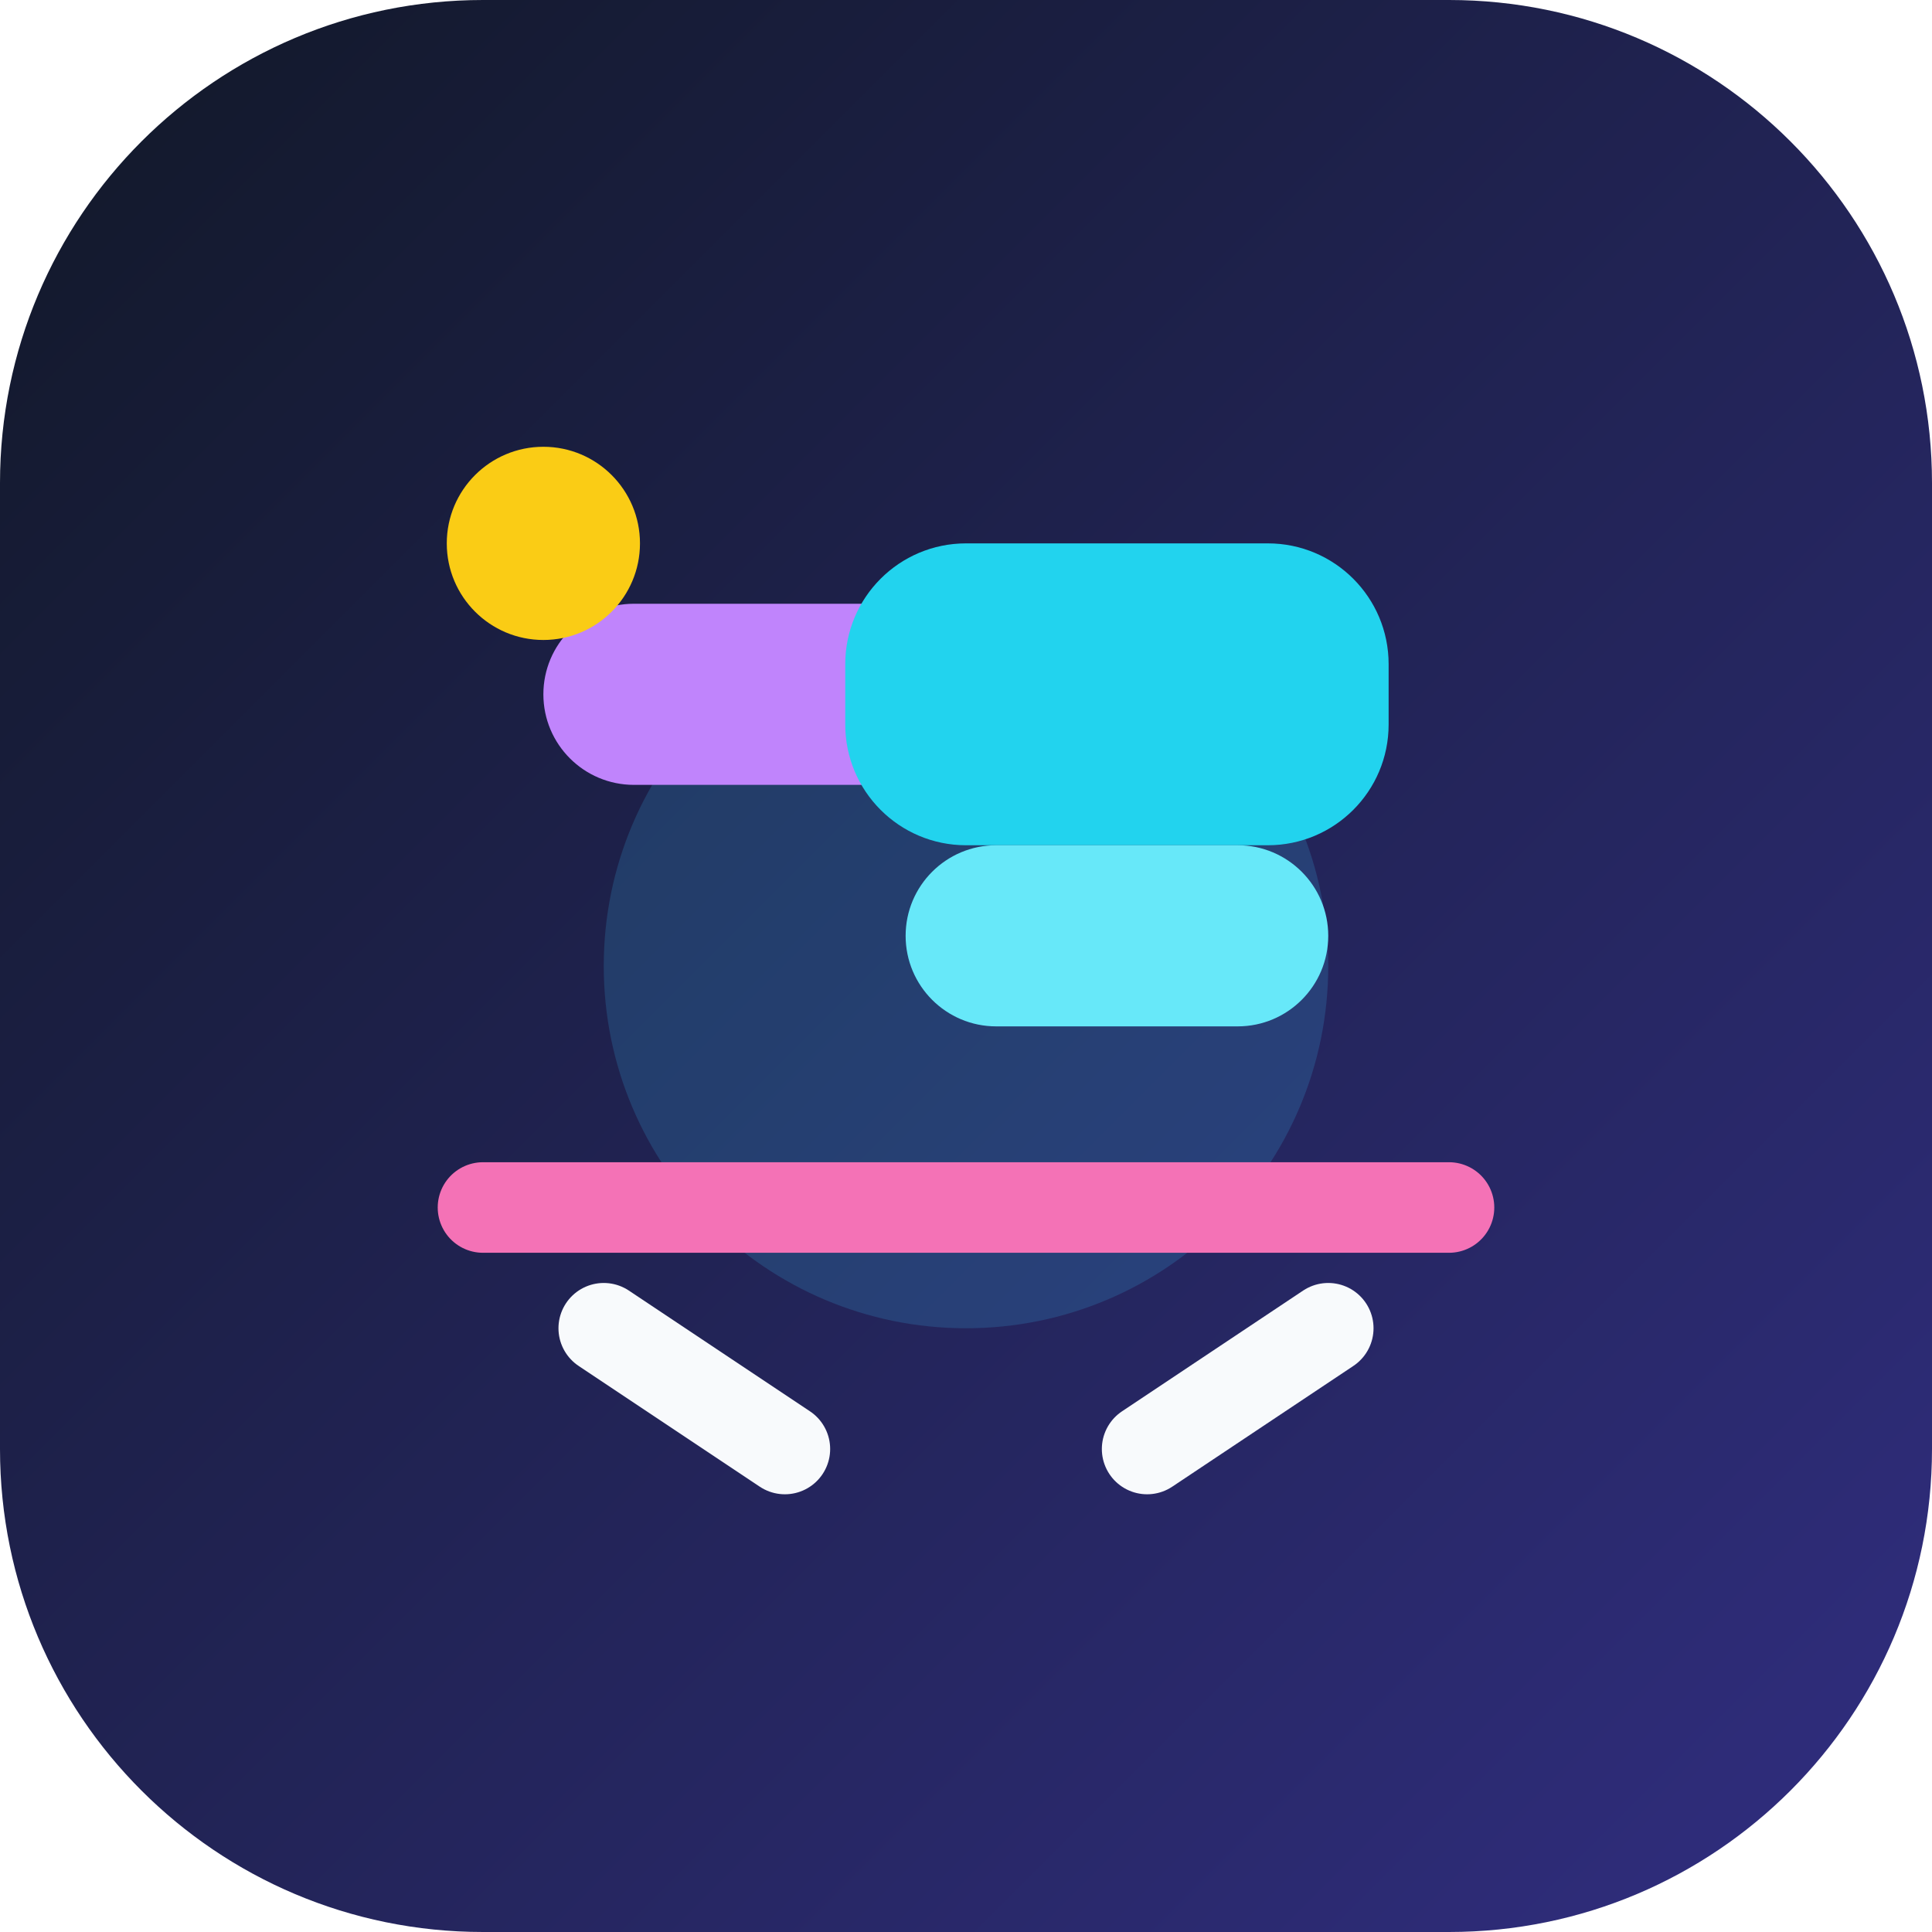
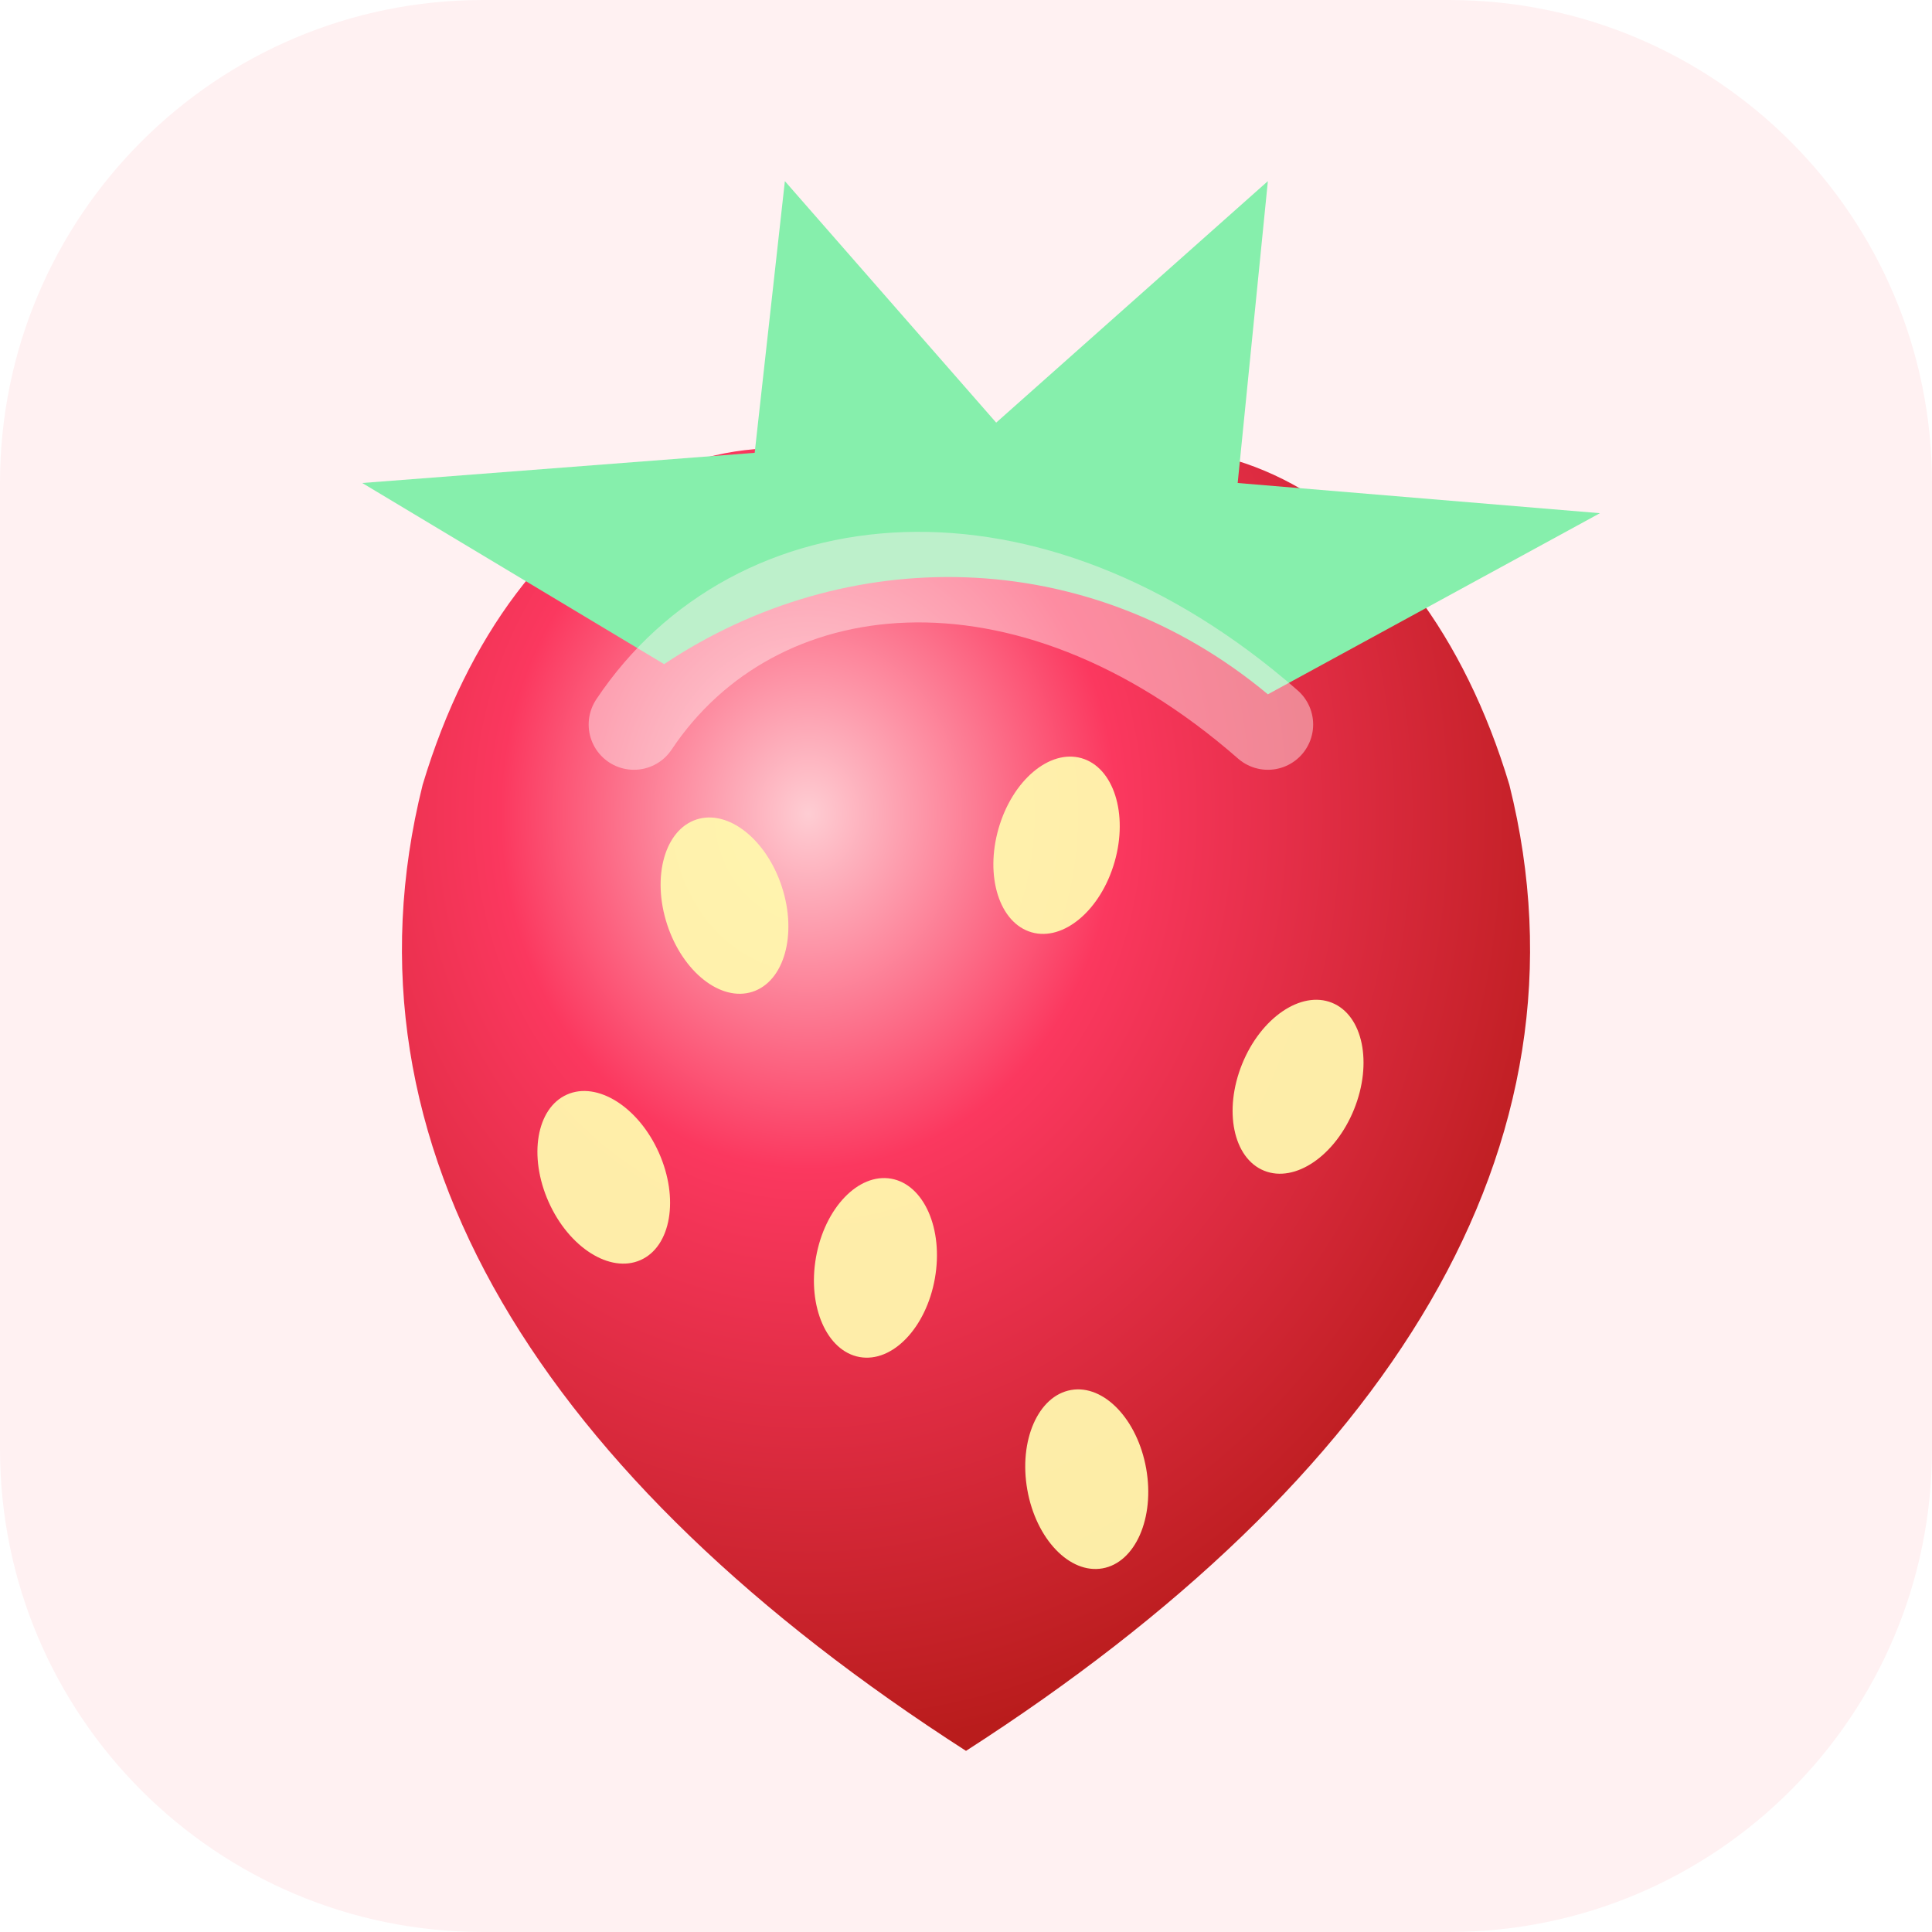
- <svg xmlns="http://www.w3.org/2000/svg" viewBox="0 0 64 64" role="img" aria-label="ブキラッシュ アイコン">
+ <svg xmlns="http://www.w3.org/2000/svg" viewBox="0 0 64 64" role="img" aria-label="いちごアイコン">
  <defs>
-     <linearGradient id="bg" x1="0" x2="1" y1="0" y2="1">
-       <stop offset="0%" stop-color="#111827" />
-       <stop offset="100%" stop-color="#312e81" />
+     <radialGradient id="berry" cx="36%" cy="28%" r="72%">
+       <stop stop-color="#fecdd3" />
+       <stop offset="0.38" stop-color="#fb385f" />
+       <stop offset="1" stop-color="#b91c1c" />
+     </radialGradient>
+     <linearGradient id="leaf" x1="18" y1="7" x2="47" y2="29">
+       <stop stop-color="#86efac" />
+       <stop offset="1" stop-color="#15803d" />
    </linearGradient>
  </defs>
-   <rect width="64" height="64" rx="16" fill="url(#bg)" />
-   <circle cx="32" cy="32" r="12" fill="#38bdf8" fill-opacity="0.18" />
-   <rect x="18" y="20" width="14" height="6" rx="3" fill="#c084fc" />
-   <rect x="28" y="18" width="18" height="10" rx="4" fill="#22d3ee" />
-   <rect x="30" y="28" width="14" height="6" rx="3" fill="#67e8f9" />
-   <path d="M16 40 H48" stroke="#f472b6" stroke-width="3" stroke-linecap="round" />
-   <path d="M20 44 L26 48" stroke="#f8fafc" stroke-width="3" stroke-linecap="round" />
-   <path d="M44 44 L38 48" stroke="#f8fafc" stroke-width="3" stroke-linecap="round" />
-   <circle cx="18" cy="18" r="3.2" fill="#facc15" />
+   <rect width="64" height="64" rx="16" fill="#fff1f2" />
+   <path d="M32 58C18 49 11 38 14 26c3-10 11-14 18-9 7-5 15-1 18 9 3 12-4 23-18 32z" fill="url(#berry)" />
+   <path d="M22 22 12 16l13-1 1-9 7 8 9-8-1 10 12 1-11 6c-6-5-14-5-20-1z" fill="url(#leaf)" />
+   <g fill="#fff7ad" opacity=".95">
+     <ellipse cx="24" cy="30" rx="2" ry="3" transform="rotate(-18 24 30)" />
+     <ellipse cx="35" cy="28" rx="2" ry="3" transform="rotate(16 35 28)" />
+     <ellipse cx="43" cy="36" rx="2" ry="3" transform="rotate(22 43 36)" />
+     <ellipse cx="29" cy="42" rx="2" ry="3" transform="rotate(10 29 42)" />
+     <ellipse cx="36" cy="49" rx="2" ry="3" transform="rotate(-10 36 49)" />
+     <ellipse cx="20" cy="39" rx="2" ry="3" transform="rotate(-24 20 39)" />
+   </g>
+   <path d="M21 24c4-6 13-7 21 0" fill="none" stroke="#fff1f2" stroke-width="3" stroke-linecap="round" opacity=".45" />
</svg>
